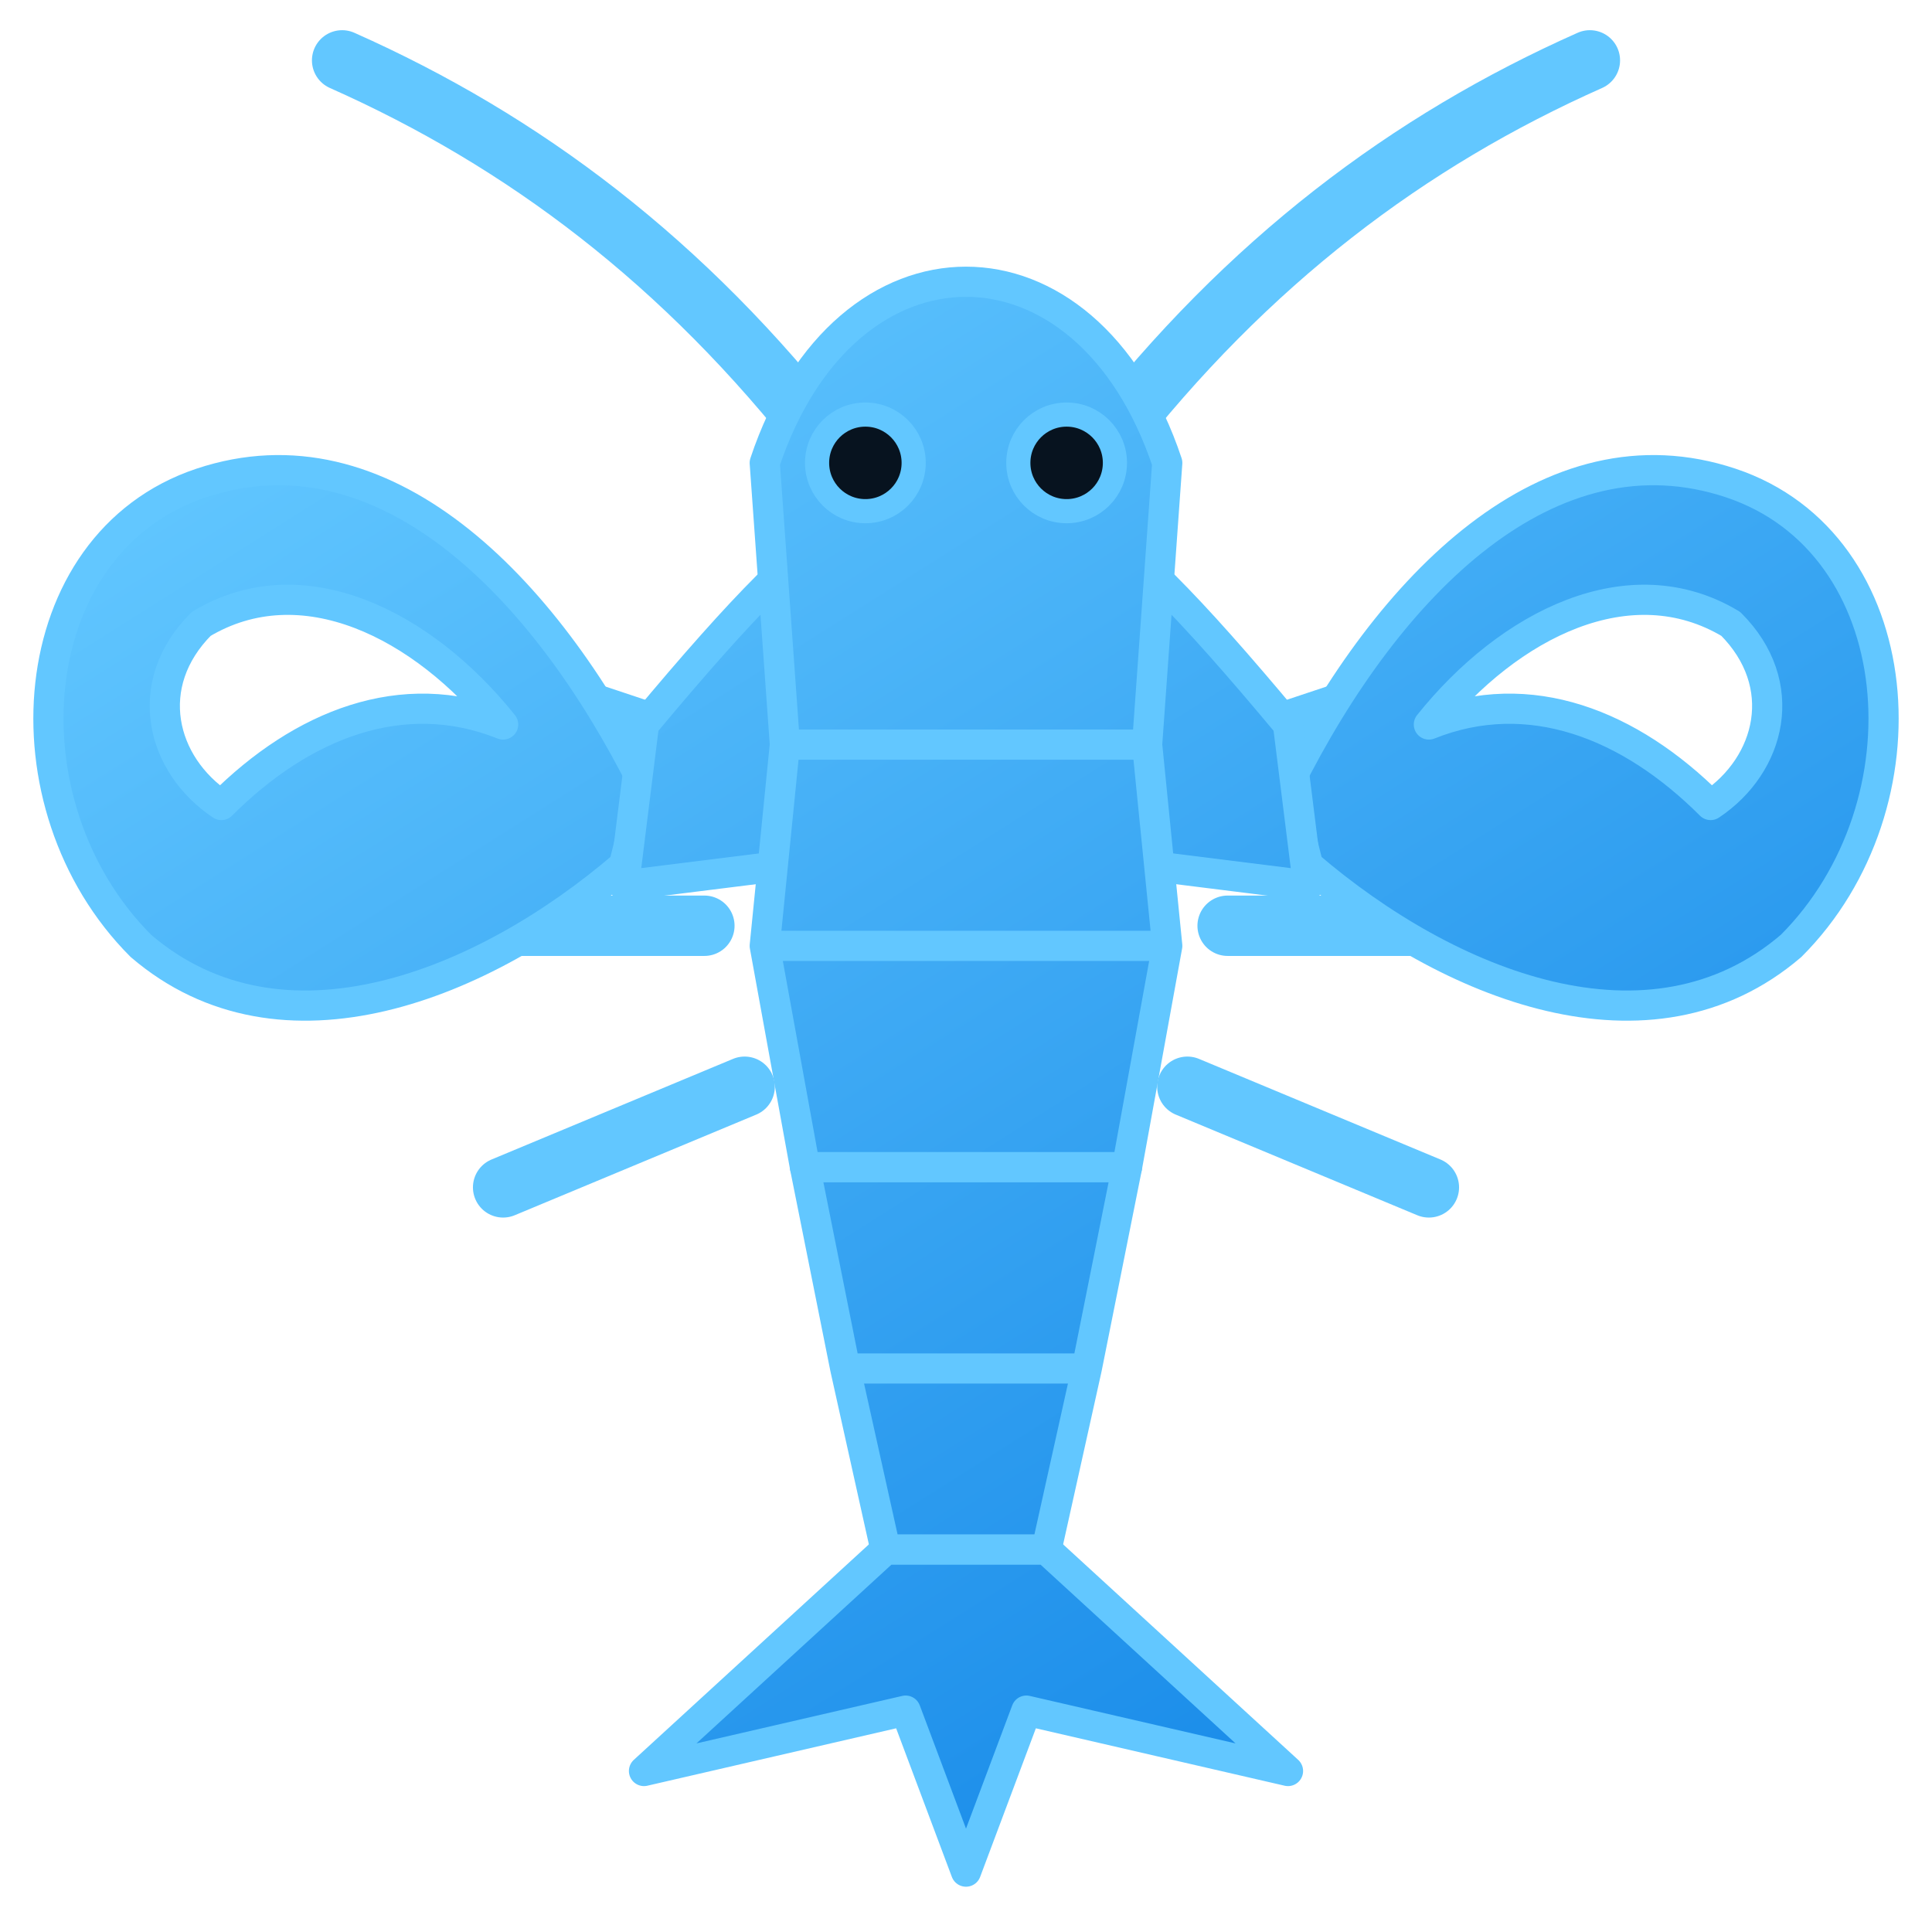
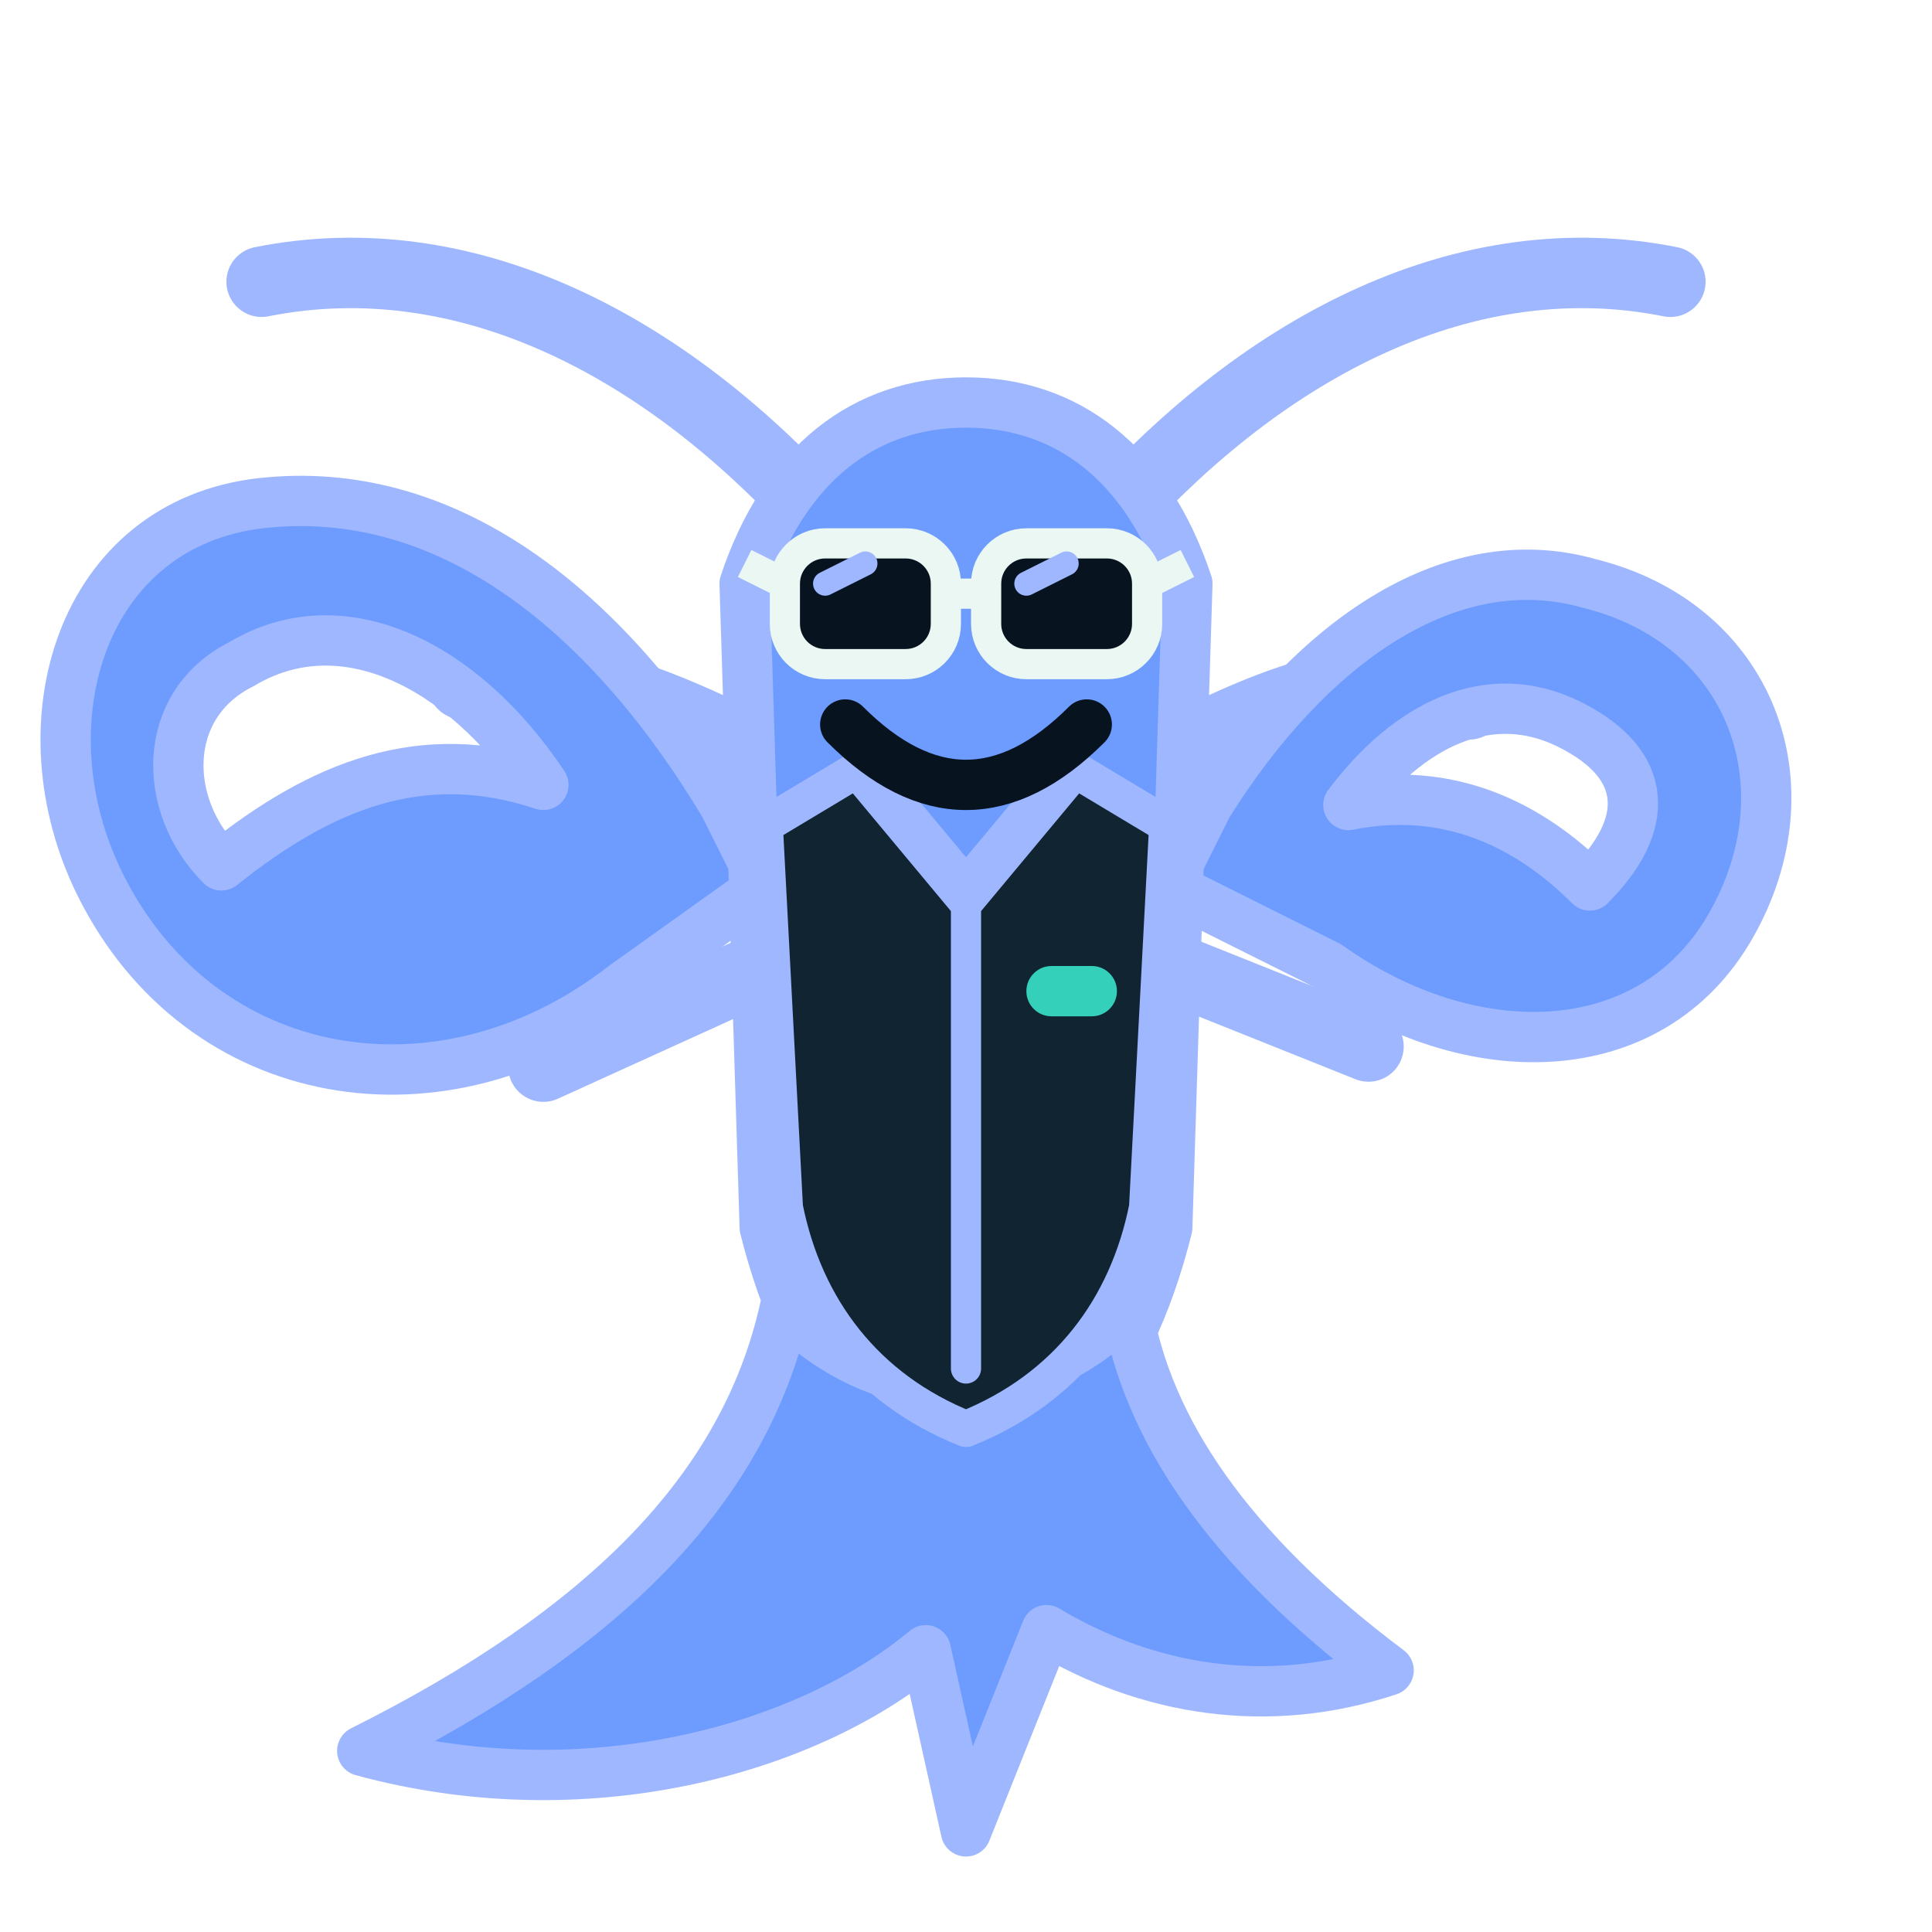
<svg xmlns="http://www.w3.org/2000/svg" width="48" height="48" viewBox="0 0 96 96">
-   <defs>
-     <linearGradient id="blue-shell" x1="24" y1="12" x2="72" y2="88" gradientUnits="userSpaceOnUse">
-       <stop stop-color="#62C7FF" />
-       <stop offset="1" stop-color="#1689E8" />
-     </linearGradient>
-   </defs>
-   <g fill="none" stroke="#62C7FF" stroke-linecap="round" stroke-width="3">
-     <path d="M41 22C34 13 26 7 17 3" />
-     <path d="M55 22C62 13 70 7 79 3" />
-     <path d="M37 38L25 34M35 46L22 46M37 54L25 59" />
-     <path d="M59 38L71 34M61 46L74 46M59 54L71 59" />
+   <g fill="none" stroke="#9EB7FF" stroke-linecap="round" stroke-linejoin="round" stroke-width="3.5">
+     <path d="M41 26C33 17 23 12 13 14" />
+     <path d="M55 26C63 17 73 12 83 14" />
+     <path d="M37 37C31 34 27 33 23 34" />
+     <path d="M59 37C65 34 69 33 73 35" />
+     <path d="M38 48L27 53M58 48L68 52" />
  </g>
-   <g fill="url(#blue-shell)" stroke="#62C7FF" stroke-width="1.5" stroke-linejoin="round">
-     <path fill-rule="evenodd" d="M32 39C27 29 19 21 10 24C1 27 0 40 7 47C14 53 24 49 31 43L32 39ZM10 31C15 28 21 31 25 36C20 34 15 36 11 40C8 38 7 34 10 31Z" />
-     <path fill-rule="evenodd" d="M64 39C69 29 77 21 86 24C95 27 96 40 89 47C82 53 72 49 65 43L64 39ZM86 31C81 28 75 31 71 36C76 34 81 36 85 40C88 38 89 34 86 31Z" />
-     <path d="M32 36C37 30 40 27 42 26L39 43L31 44ZM64 36C59 30 56 27 54 26L57 43L65 44Z" />
-     <path d="M38 23C40 17 44 14 48 14C52 14 56 17 58 23L57 37H39L38 23Z" />
-     <path d="M39 37H57L58 47H38L39 37ZM38 47H58L56 58H40L38 47Z" />
-     <path d="M40 58H56L54 68H42L40 58ZM42 68H54L52 77H44L42 68Z" />
-     <path d="M44 77L32 88L45 85L48 93L51 85L64 88L52 77H44Z" />
+   <g fill="#6D9CFE" stroke="#9EB7FF" stroke-linejoin="round" stroke-width="2.5">
+     <path d="M36 40C30 30 22 24 13 25C4 26 1 36 5 44C10 54 22 56 31 49L38 44L36 40ZM12 33C17 30 23 33 27 39C21 37 16 39 11 43C8 40 8 35 12 33Z" fill-rule="evenodd" />
+     <path d="M60 40C65 32 72 27 79 29C87 31 90 39 86 46C82 53 73 53 66 48L58 44L60 40ZM78 36C74 34 70 36 67 40C72 39 76 41 79 44C82 41 82 38 78 36Z" fill-rule="evenodd" />
+     <path d="M37 29C39 23 43 20 48 20C53 20 57 23 59 29L58 61C56 69 52 73 48 73C44 73 40 69 38 61L37 29Z" />
+     <path d="M39 65C37 74 30 81 18 87C29 90 40 87 46 82L48 91L52 81C57 84 63 85 69 83C61 77 57 71 56 65C51 70 44 70 39 65Z" />
  </g>
-   <g fill="#07131F" stroke="#62C7FF" stroke-width="1.2">
-     <circle cx="43" cy="23" r="2.4" />
-     <circle cx="53" cy="23" r="2.4" />
+   <g fill="#102432" stroke="#9EB7FF" stroke-linejoin="round" stroke-width="1.8">
+     <path d="M38 41L43 38L48 44L53 38L58 41L57 60C56 65 53 69 48 71C43 69 40 65 39 60L38 41Z" />
  </g>
+   <g fill="none" stroke="#9EB7FF" stroke-linecap="round" stroke-width="1.5">
+     <path d="M43 39L48 45L53 39M48 45V68" />
+   </g>
+   <rect x="51" y="48" width="4.5" height="2.5" rx="1.25" fill="#35D0BA" />
+   <g fill="#07131F" stroke="#EAF7F3" stroke-linejoin="round" stroke-width="1.5">
+     <rect x="39" y="27" width="8" height="6" rx="2" />
+     <rect x="49" y="27" width="8" height="6" rx="2" />
+     <path d="M47 29.5H49M39 29L37 28M57 29L59 28" fill="none" />
+   </g>
+   <g fill="none" stroke="#9EB7FF" stroke-linecap="round" stroke-width="1.2">
+     <path d="M41 29L43 28M51 29L53 28" />
+   </g>
+   <path d="M42 36Q48 42 54 36" fill="none" stroke="#07131F" stroke-linecap="round" stroke-width="2.5" />
</svg>
